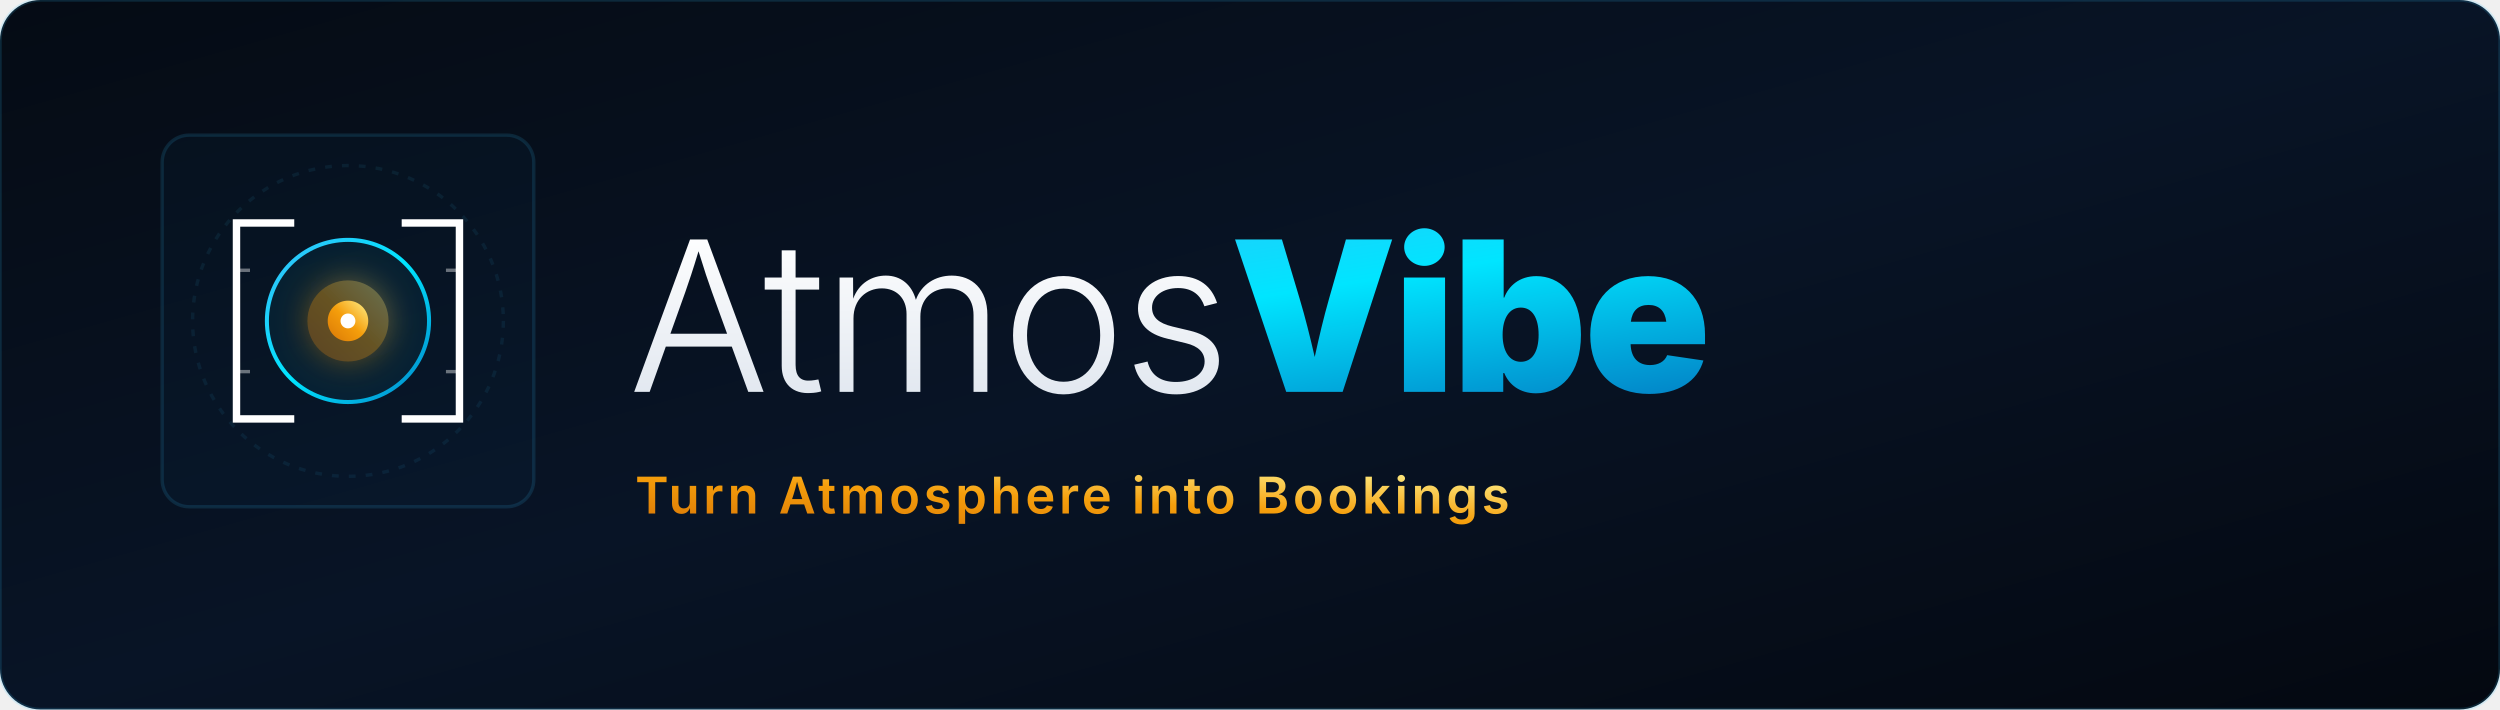
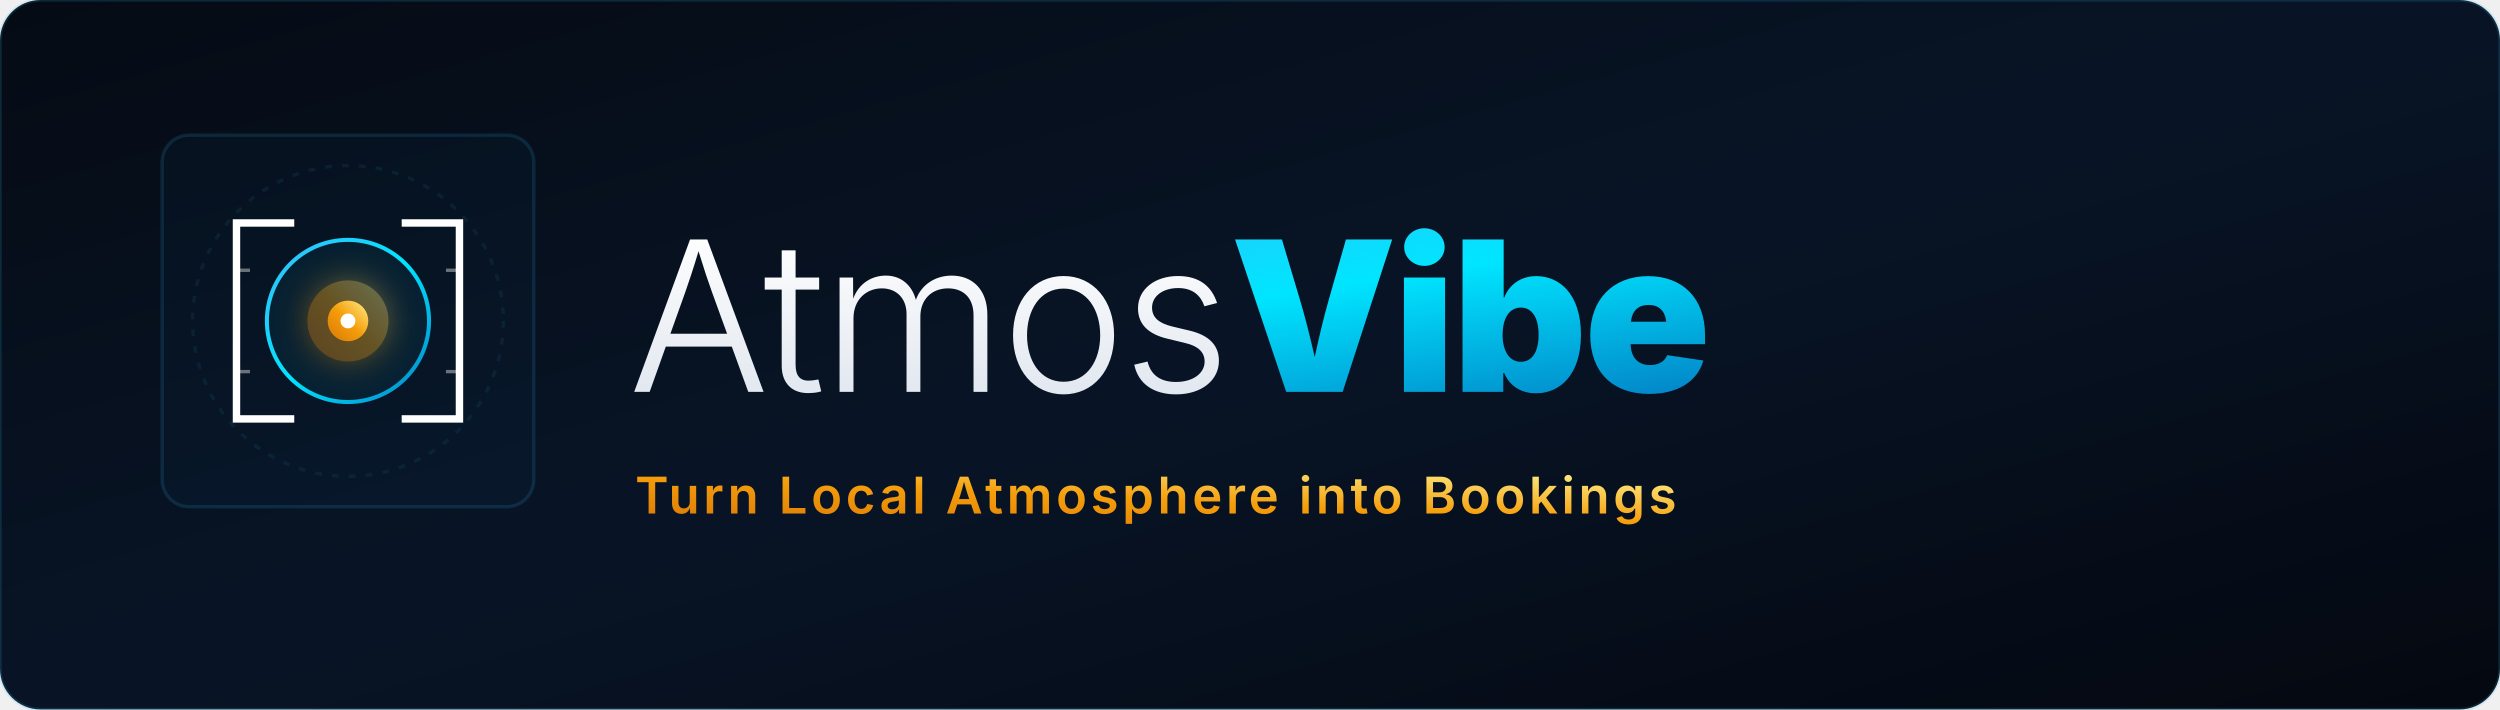
<svg xmlns="http://www.w3.org/2000/svg" viewBox="0 0 740 210" width="100%" height="auto">
  <defs>
    <linearGradient id="av_bg" x1="0%" y1="0%" x2="100%" y2="100%">
      <stop offset="0%" stop-color="#050B14" />
      <stop offset="50%" stop-color="#081426" />
      <stop offset="100%" stop-color="#040810" />
    </linearGradient>
    <linearGradient id="av_whiteGrad" x1="0%" y1="0%" x2="0%" y2="100%">
      <stop offset="0%" stop-color="#FFFFFF" />
      <stop offset="100%" stop-color="#E2E8F0" />
    </linearGradient>
    <linearGradient id="av_teal" x1="0%" y1="0%" x2="100%" y2="100%">
      <stop offset="0%" stop-color="#38BDF8" />
      <stop offset="50%" stop-color="#00E5FF" />
      <stop offset="100%" stop-color="#0284C7" />
    </linearGradient>
    <linearGradient id="av_amber" x1="0%" y1="100%" x2="100%" y2="0%">
      <stop offset="0%" stop-color="#D97706" />
      <stop offset="50%" stop-color="#F59E0B" />
      <stop offset="100%" stop-color="#FEF08A" />
    </linearGradient>
    <filter id="av_glowTeal" x="-40%" y="-40%" width="180%" height="180%">
      <feGaussianBlur stdDeviation="3" result="blur" />
      <feComposite in="SourceGraphic" in2="blur" operator="over" />
    </filter>
    <filter id="av_glowAmber" x="-40%" y="-40%" width="180%" height="180%">
      <feGaussianBlur stdDeviation="4.5" result="blur" />
      <feComposite in="SourceGraphic" in2="blur" operator="over" />
    </filter>
  </defs>
  <rect width="740" height="210" rx="12" fill="url(#av_bg)" stroke="rgba(56, 189, 248, 0.16)" stroke-width="1" />
  <g transform="translate(48, 40)">
    <rect x="0" y="0" width="110" height="110" rx="8" fill="rgba(2, 132, 199, 0.04)" stroke="rgba(56, 189, 248, 0.14)" stroke-width="1" />
    <circle cx="55" cy="55" r="46" fill="none" stroke="rgba(56, 189, 248, 0.08)" stroke-width="1" stroke-dasharray="2 3" />
    <path d="M 38 26 L 22 26 L 22 84 L 38 84" fill="none" stroke="#FFFFFF" stroke-width="2.2" stroke-linecap="square" />
    <path d="M 72 26 L 88 26 L 88 84 L 72 84" fill="none" stroke="#FFFFFF" stroke-width="2.2" stroke-linecap="square" />
    <line x1="14" y1="55" x2="22" y2="55" stroke="url(#av_teal)" stroke-width="2.2" />
    <line x1="88" y1="55" x2="96" y2="55" stroke="url(#av_teal)" stroke-width="2.2" />
    <line x1="22" y1="40" x2="26" y2="40" stroke="rgba(255,255,255,0.4)" stroke-width="1" />
    <line x1="22" y1="70" x2="26" y2="70" stroke="rgba(255,255,255,0.4)" stroke-width="1" />
    <line x1="84" y1="40" x2="88" y2="40" stroke="rgba(255,255,255,0.4)" stroke-width="1" />
    <line x1="84" y1="70" x2="88" y2="70" stroke="rgba(255,255,255,0.4)" stroke-width="1" />
    <line x1="55" y1="14" x2="55" y2="24" stroke="url(#av_teal)" stroke-width="1.2" stroke-dasharray="2 2" />
    <line x1="55" y1="86" x2="55" y2="96" stroke="url(#av_teal)" stroke-width="1.2" stroke-dasharray="2 2" />
    <circle cx="55" cy="55" r="24" fill="rgba(0, 229, 255, 0.06)" stroke="url(#av_teal)" stroke-width="1.2" />
    <circle cx="55" cy="55" r="12" fill="url(#av_amber)" filter="url(#av_glowAmber)" opacity="0.4" />
    <circle cx="55" cy="55" r="6" fill="url(#av_amber)" />
    <circle cx="55" cy="55" r="2.2" fill="#FFFFFF" />
  </g>
  <g transform="translate(186, 0)">
    <text x="0" y="116" font-family="'Inter', -apple-system, BlinkMacSystemFont, 'Segoe UI', Poppins, sans-serif" font-size="62" font-weight="300" letter-spacing="-1px" fill="url(#av_whiteGrad)">Atmos<tspan fill="url(#av_teal)" font-weight="900">Vibe</tspan>
    </text>
-     <text x="2" y="152" font-family="'Inter', -apple-system, BlinkMacSystemFont, 'Segoe UI', sans-serif" font-size="15" font-weight="600" letter-spacing="1.1px" fill="url(#av_amber)">Turn Atmosphere into Bookings</text>
+     <text x="2" y="152" font-family="'Inter', -apple-system, BlinkMacSystemFont, 'Segoe UI', sans-serif" font-size="15" font-weight="600" letter-spacing="1.1px" fill="url(#av_amber)">Turn Local Atmosphere into Bookings</text>
  </g>
</svg>
